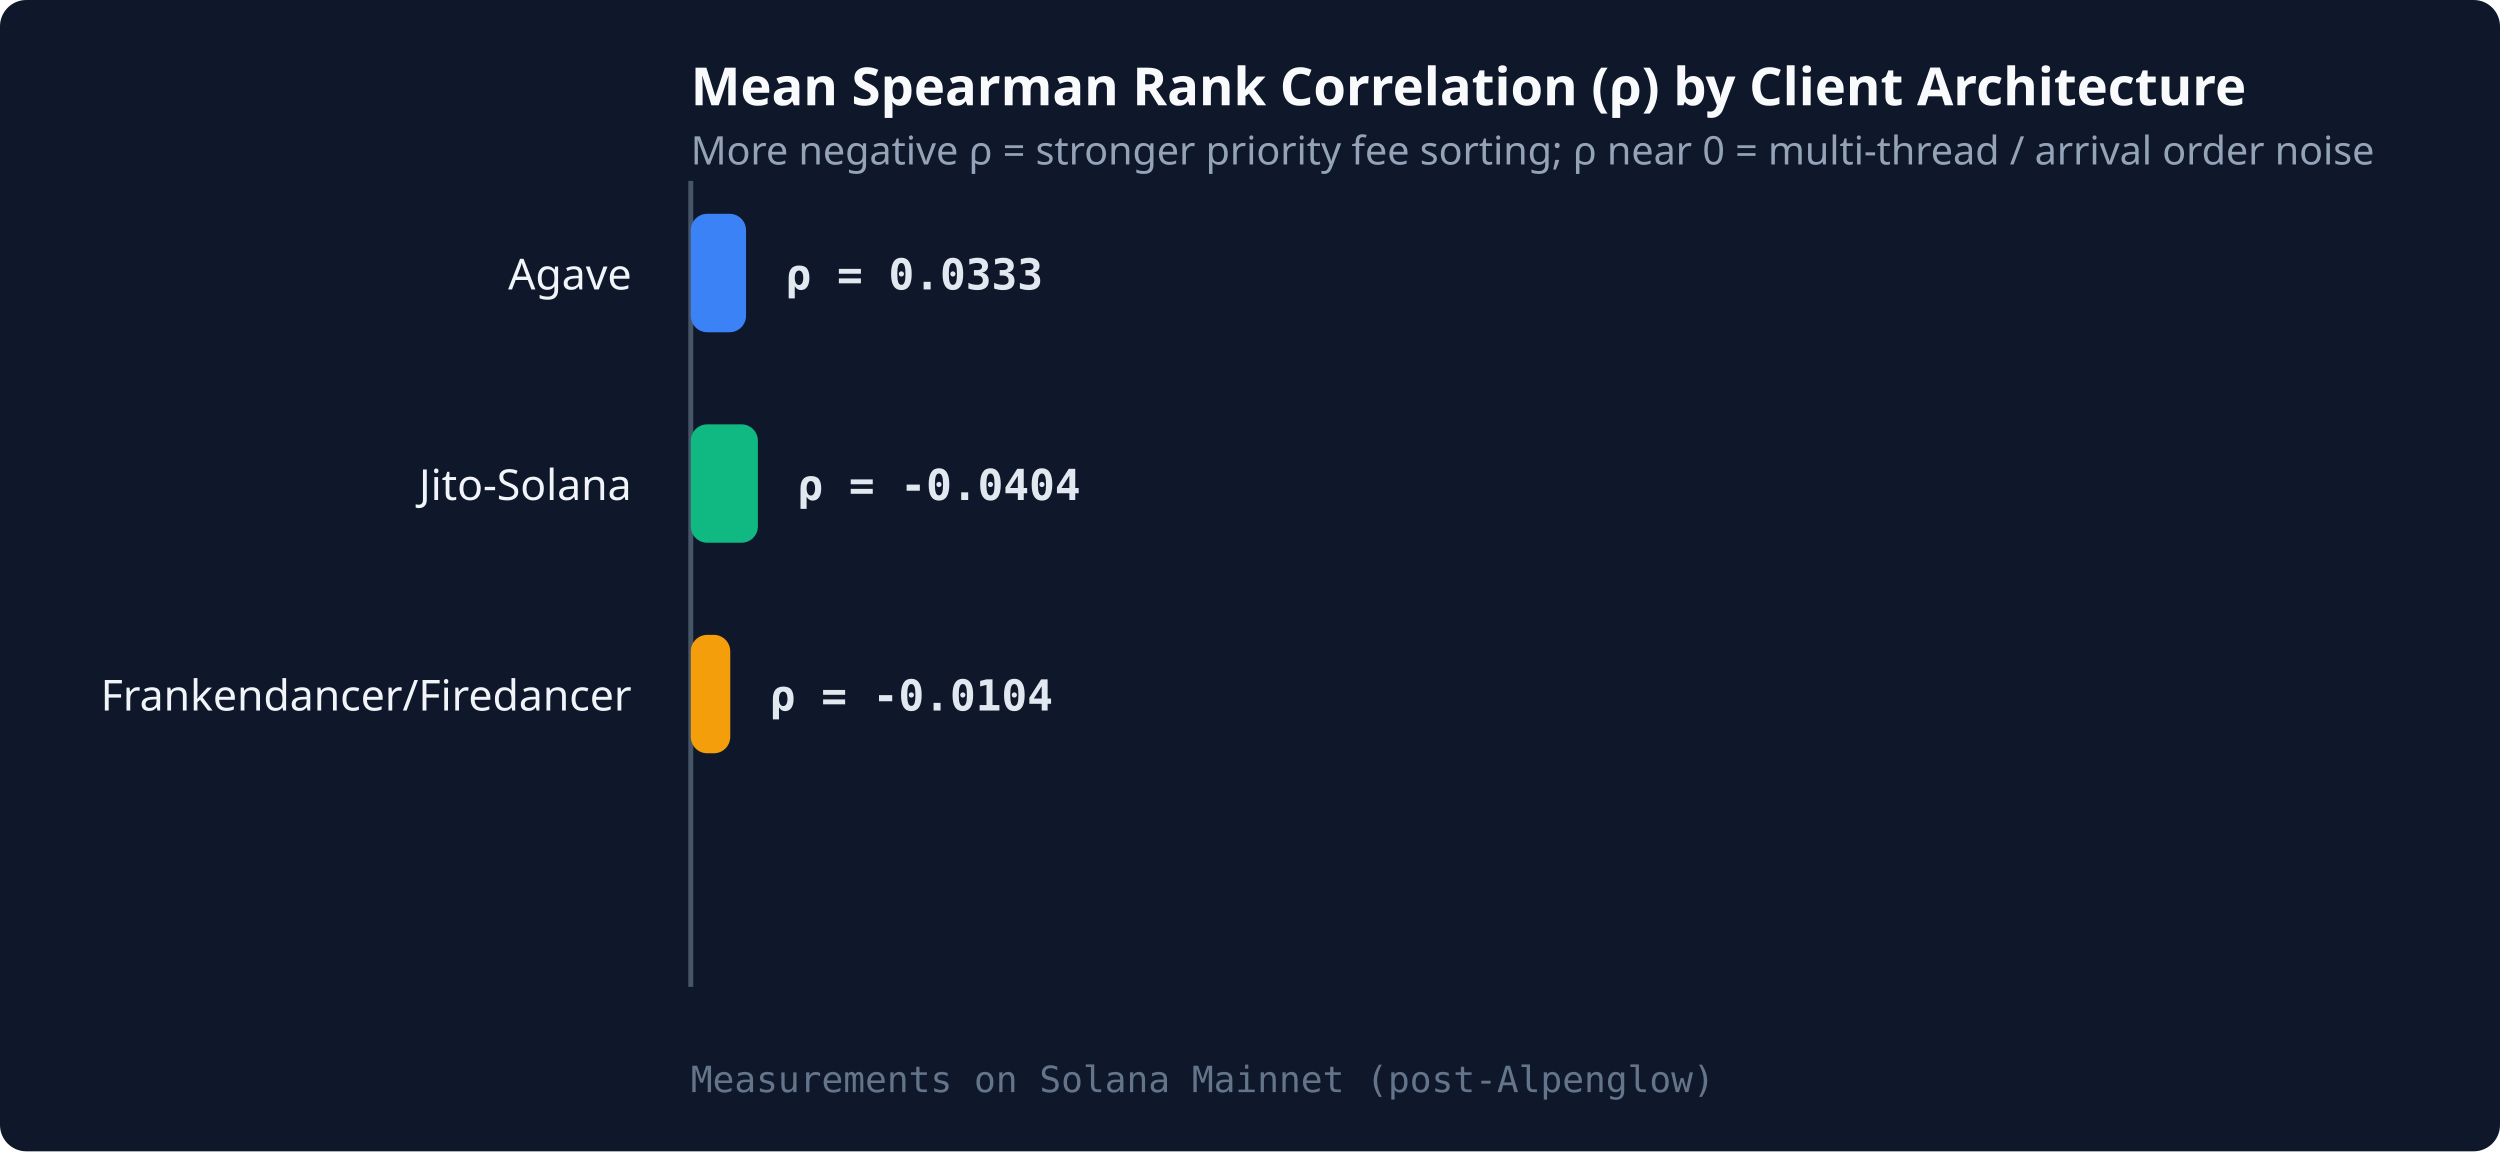
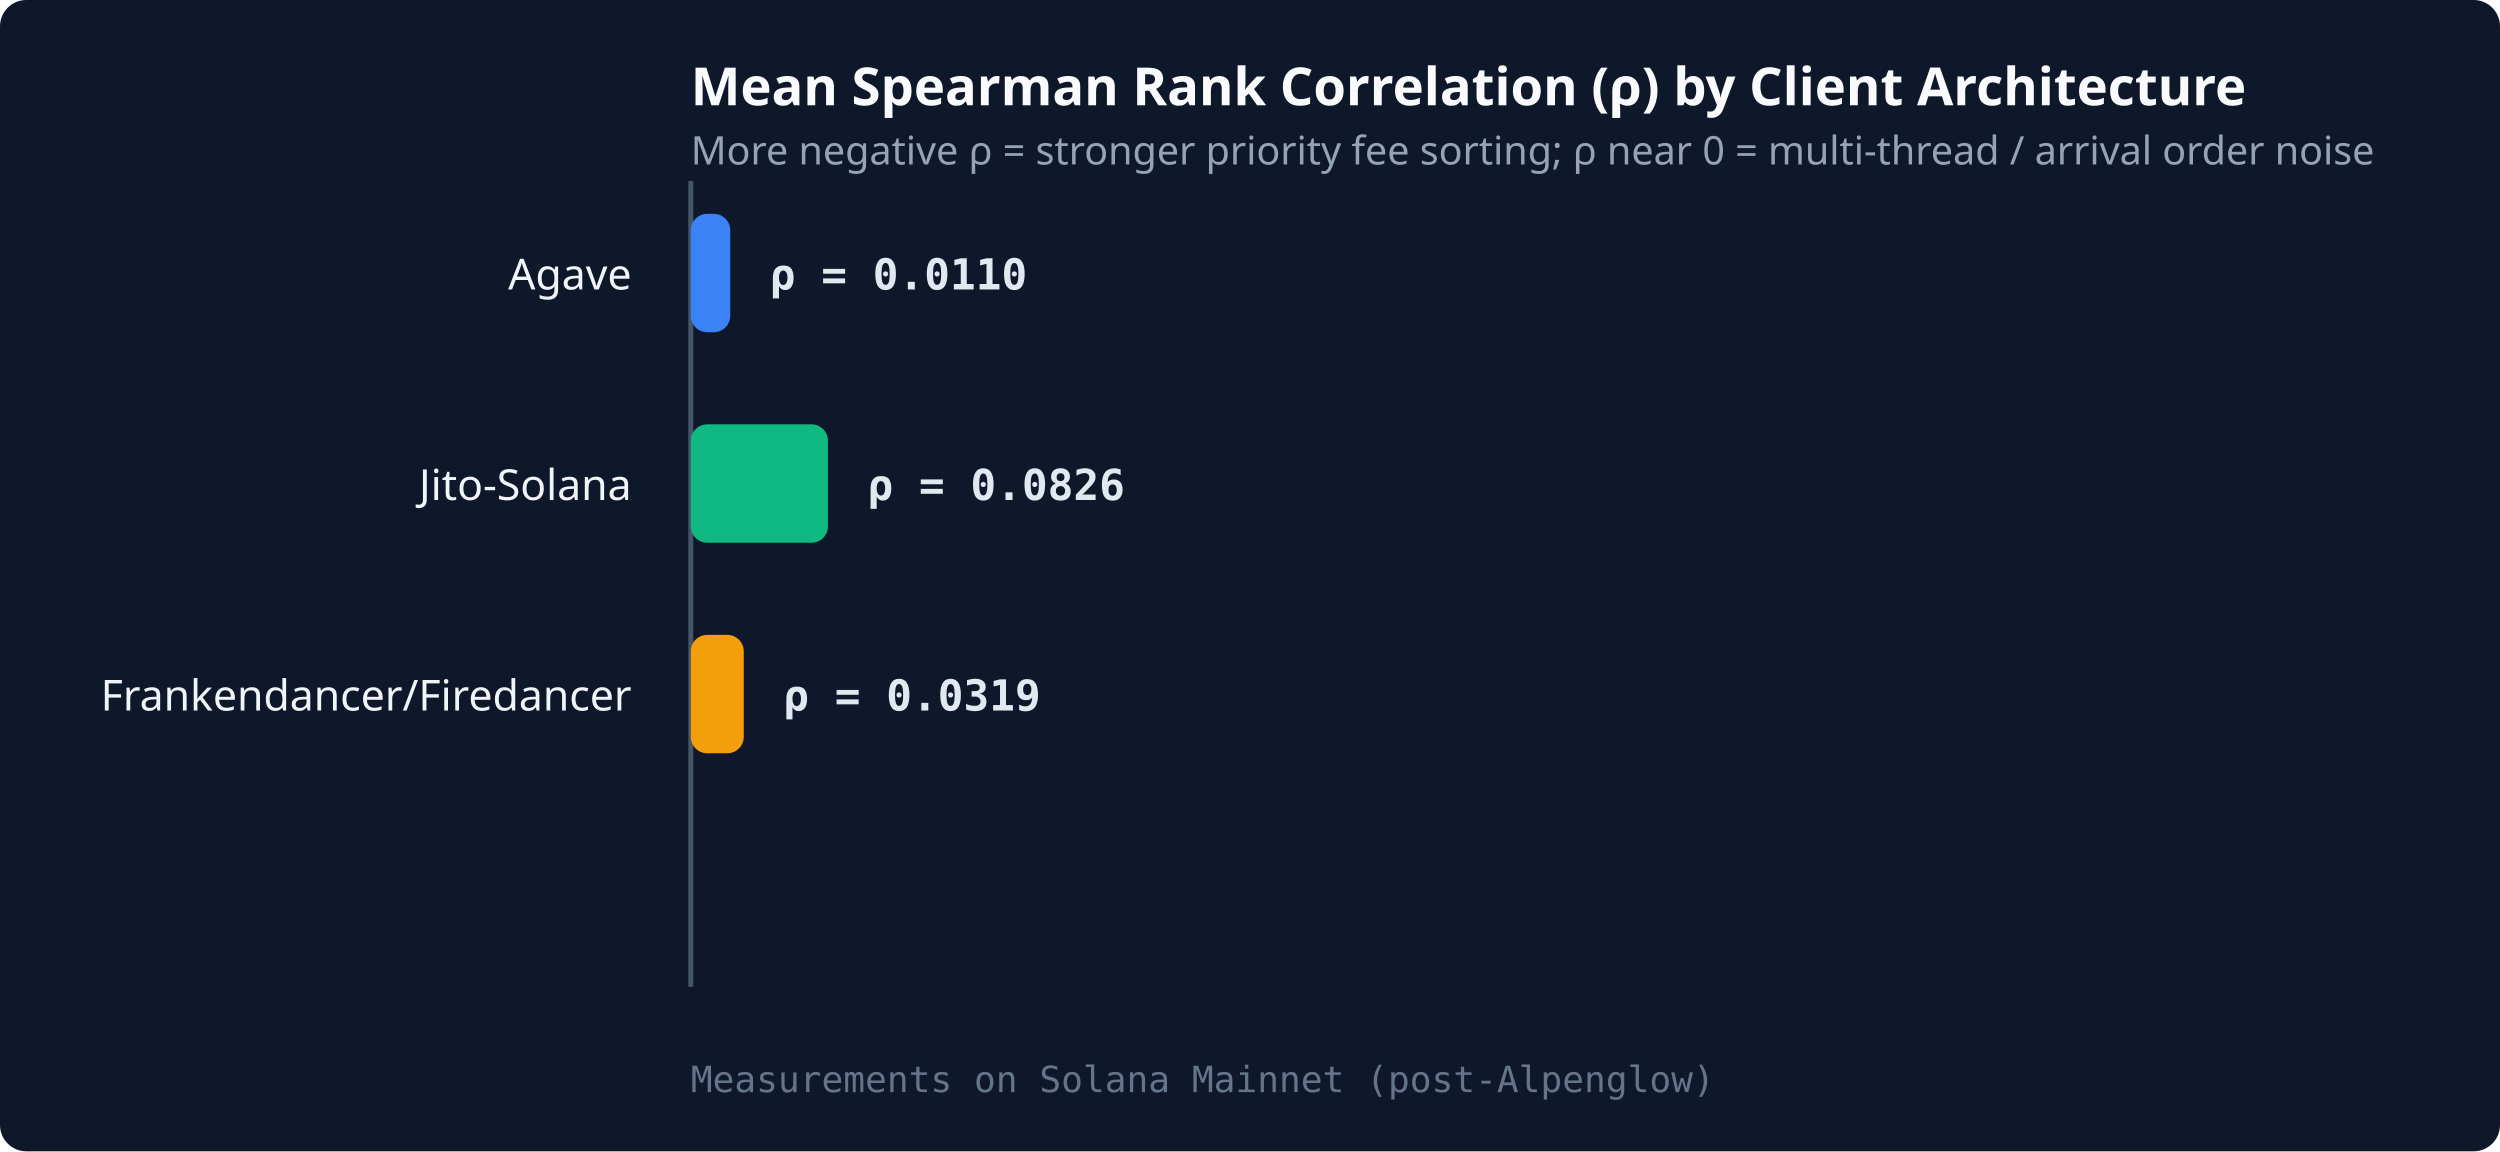
<svg xmlns="http://www.w3.org/2000/svg" viewBox="0 0 760 350" width="100%" height="100%">
  <rect width="760" height="350" fill="#0f172a" rx="8" />
  <text x="210" y="32" fill="#f8fafc" font-size="16" font-weight="600" font-family="system-ui, sans-serif">
    Mean Spearman Rank Correlation (ρ) by Client Architecture
  </text>
  <text x="210" y="50" fill="#94a3b8" font-size="12" font-family="system-ui, sans-serif">
    More negative ρ = stronger priority fee sorting; ρ near 0 = multi-thread / arrival order noise
  </text>
  <line x1="210" y1="55" x2="210" y2="300" stroke="#475569" stroke-width="1.5" />
  <text x="192" y="88" fill="#f1f5f9" font-size="13" font-family="system-ui, sans-serif" font-weight="500" text-anchor="end">
        Agave
      </text>
-   <rect x="210" y="65" width="16.8" height="36" rx="5" fill="#3b82f6" />
-   <text x="238.8" y="88" fill="#e2e8f0" font-size="13" font-family="monospace" font-weight="600">
-         ρ = 0.0333
+   <rect x="210" y="65" width="12.0" height="36" rx="5" fill="#3b82f6" />
+   <text x="234.0" y="88" fill="#e2e8f0" font-size="13" font-family="monospace" font-weight="600">
+         ρ = 0.0110
      </text>
  <text x="192" y="152" fill="#f1f5f9" font-size="13" font-family="system-ui, sans-serif" font-weight="500" text-anchor="end">
        Jito-Solana
      </text>
-   <rect x="210" y="129" width="20.4" height="36" rx="5" fill="#10b981" />
-   <text x="242.4" y="152" fill="#e2e8f0" font-size="13" font-family="monospace" font-weight="600">
-         ρ = -0.0404
+   <rect x="210" y="129" width="41.7" height="36" rx="5" fill="#10b981" />
+   <text x="263.7" y="152" fill="#e2e8f0" font-size="13" font-family="monospace" font-weight="600">
+         ρ = 0.0826
      </text>
  <text x="192" y="216" fill="#f1f5f9" font-size="13" font-family="system-ui, sans-serif" font-weight="500" text-anchor="end">
        Frankendancer/Firedancer
      </text>
-   <rect x="210" y="193" width="12.0" height="36" rx="5" fill="#f59e0b" />
-   <text x="234.0" y="216" fill="#e2e8f0" font-size="13" font-family="monospace" font-weight="600">
-         ρ = -0.0104
+   <rect x="210" y="193" width="16.1" height="36" rx="5" fill="#f59e0b" />
+   <text x="238.1" y="216" fill="#e2e8f0" font-size="13" font-family="monospace" font-weight="600">
+         ρ = 0.0319
      </text>
  <text x="210" y="332" fill="#64748b" font-size="11" font-family="monospace">
    Measurements on Solana Mainnet (post-Alpenglow)
  </text>
</svg>
